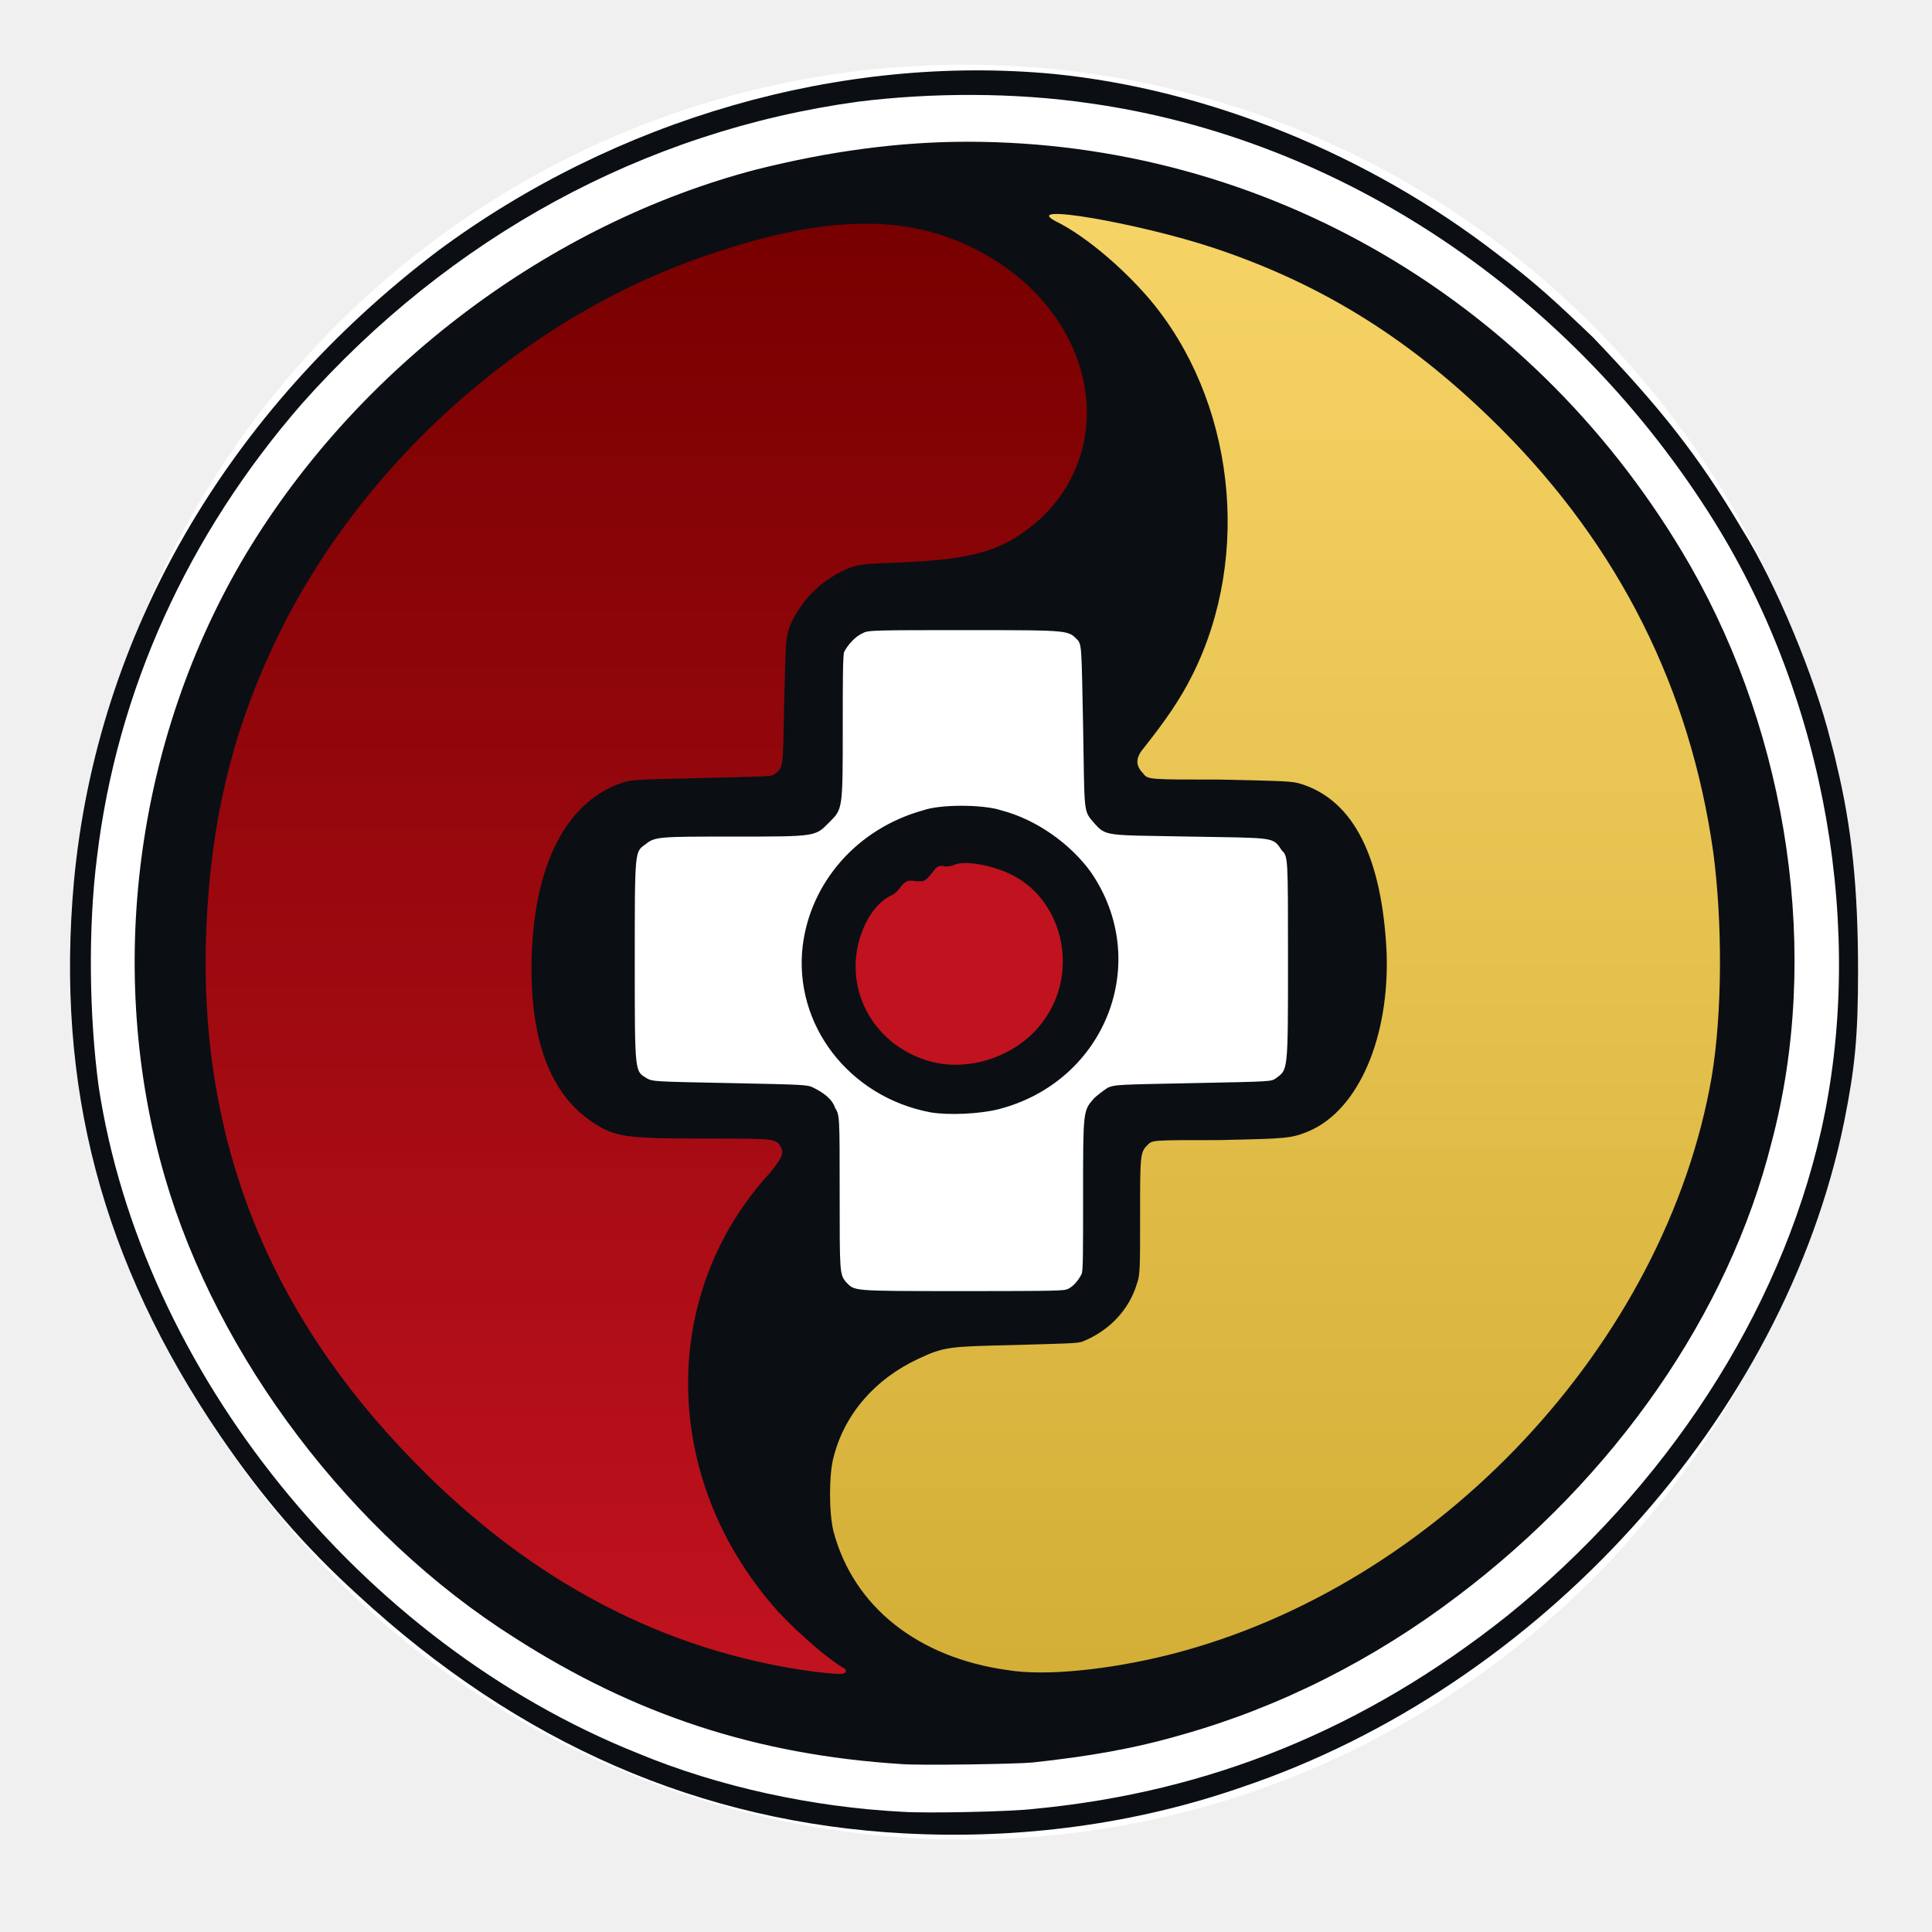
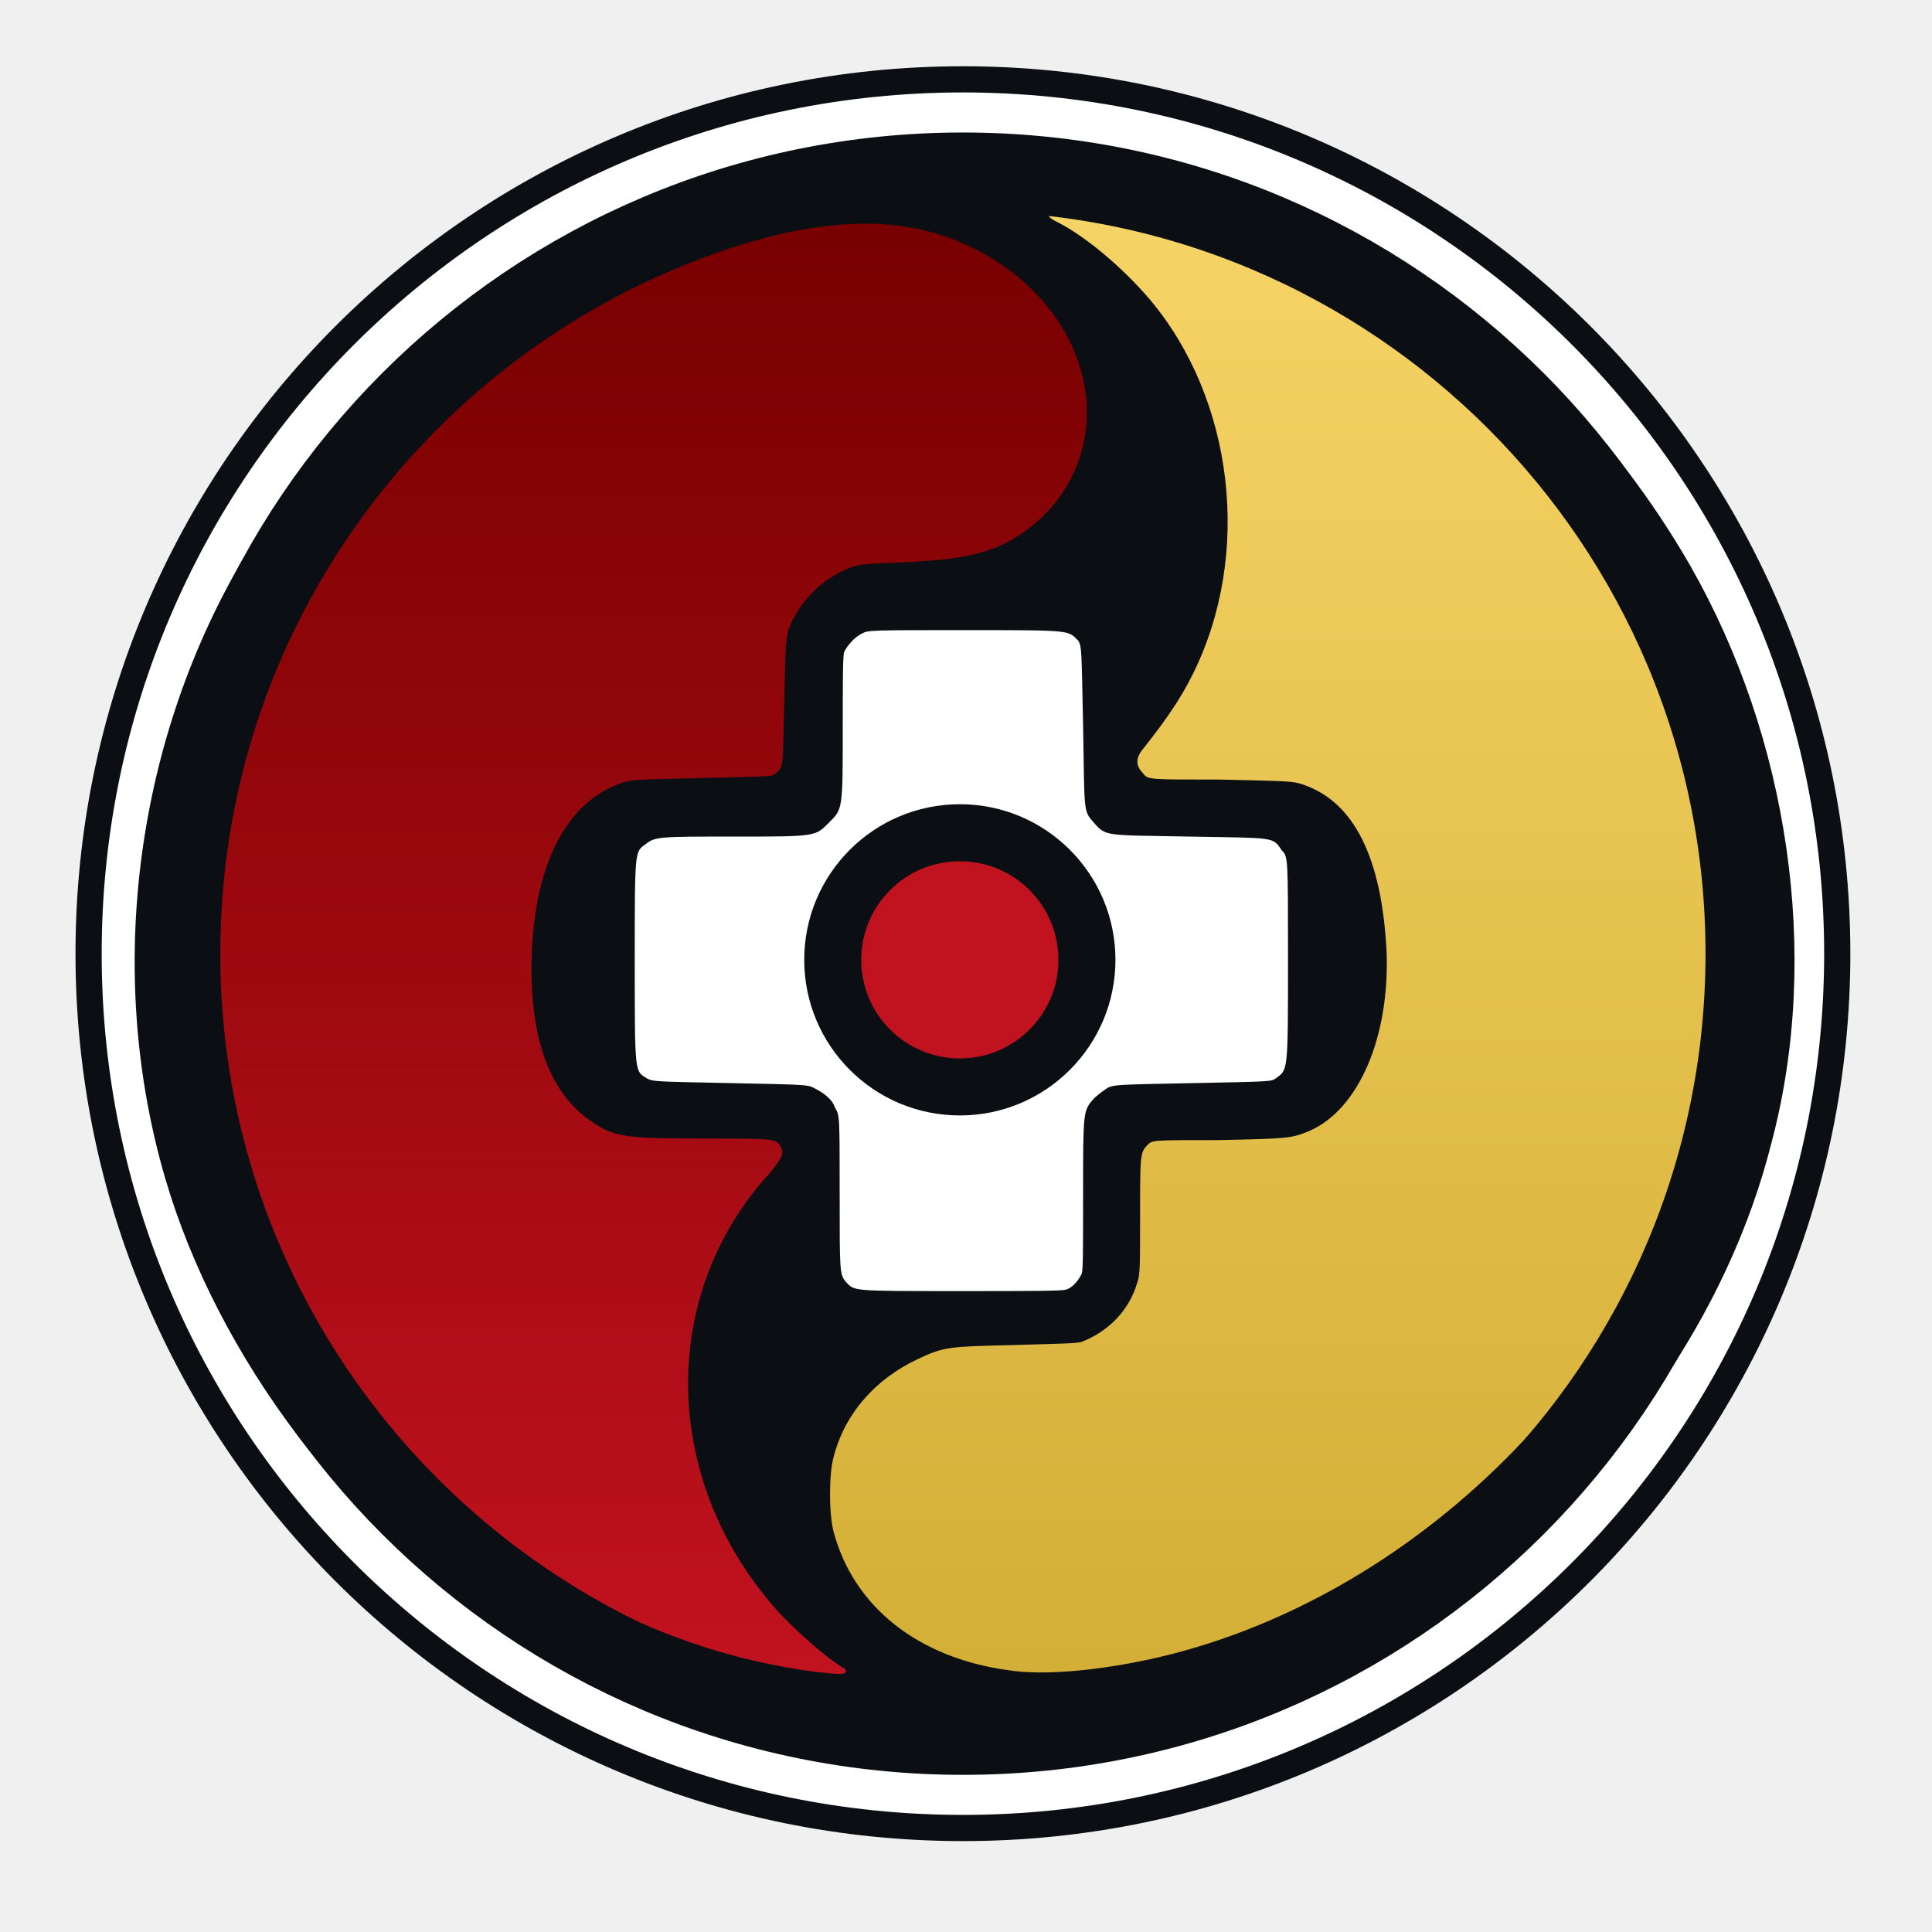
- <svg xmlns="http://www.w3.org/2000/svg" viewBox="0 0 1254 1254" width="1254" height="1254" fill="none" role="img" aria-label="Yamassi Restobar">
+ <svg xmlns="http://www.w3.org/2000/svg" shape-rendering="geometricPrecision" viewBox="0 0 1254 1254" width="1254" height="1254" fill="none" role="img" aria-label="Yamassi Restobar">
  <defs>
    <linearGradient id="ymr-sun" x1="0" y1="0" x2="0" y2="1">
      <stop offset="0" stop-color="#780000" />
      <stop offset="1" stop-color="#C1121F" />
    </linearGradient>
    <linearGradient id="ymr-moon" x1="0" y1="0" x2="0" y2="1">
      <stop offset="0" stop-color="#F6D365" />
      <stop offset="1" stop-color="#D4AF37" />
    </linearGradient>
  </defs>
-   <circle cx="626" cy="618" r="576" fill="#FFFFFF" />
-   <path fill="#0B0F14" fill-rule="evenodd" d="M587 1190C455 1183 337 1132 232 1035C198 1004 171 973 143 932C66 819 36 705 48 572C63 412 147 267 284 163C400 77 546 35 684 48C784 58 888 100 972 165C996 183 1010 196 1034 219C1077 264 1102 295 1131 344C1153 379 1178 440 1188 480C1189 484 1191 491 1192 496C1202 537 1206 577 1206 630C1206 673 1204 693 1197 728C1158 920 999 1095 806 1160C737 1184 662 1194 587 1190ZM672 1174C786 1163 886 1122 978 1049C1081 966 1155 853 1182 734C1211 605 1185 455 1113 339C1021 191 871 90 707 67C659 60 605 60 557 66C418 85 292 154 196 262C122 347 76 448 63 556C57 603 58 660 64 705C92 890 234 1066 414 1138C467 1160 528 1173 586 1176C601 1177 656 1176 672 1174ZM585 1145C491 1139 412 1113 334 1063C228 996 141 881 107 764C68 630 88 479 160 359C233 238 357 145 491 110C539 98 584 92 628 92C821 92 998 195 1097 367C1161 479 1182 620 1150 741C1122 853 1048 959 946 1036C892 1077 831 1108 767 1126C736 1135 707 1140 670 1144C660 1145 596 1146 585 1145ZM692 837C696 836 700 831 702 827C703 825 703 814 703 775C703 721 703 721 710 713C712 711 716 708 719 706C724 704 724 704 775 703C825 702 825 702 828 700C836 694 836 697 836 622C836 556 836 556 832 552C826 543 828 544 772 543C717 542 718 543 710 534C703 526 704 528 703 471C702 420 702 420 700 416C693 409 697 409 626 409C568 409 563 409 560 411C555 413 550 419 548 423C547 424 547 445 547 472C547 526 547 525 538 534C529 543 530 543 476 543C428 543 425 543 419 548C412 553 412 551 412 624C412 698 412 695 420 700C424 702 424 702 474 703C522 704 524 704 528 706C534 709 540 713 542 719C545 724 545 724 545 774C545 826 545 827 549 832C555 838 551 838 623 838C667 838 690 838 692 837ZM604 722C551 712 515 665 521 614C526 573 556 538 599 526C610 522 638 522 650 526C673 532 695 548 708 566C748 624 718 702 648 720C636 723 616 724 604 722Z" />
+   <circle cx="625" cy="619" r="576" fill="#FFFFFF" />
+   <path fill="#0B0F14" fill-rule="evenodd" d="M585 1145C491 1139 412 1113 334 1063C228 996 141 881 107 764C68 630 88 479 160 359C233 238 357 145 491 110C539 98 584 92 628 92C821 92 998 195 1097 367C1161 479 1182 620 1150 741C1122 853 1048 959 946 1036C892 1077 831 1108 767 1126C736 1135 707 1140 670 1144C660 1145 596 1146 585 1145ZM692 837C696 836 700 831 702 827C703 825 703 814 703 775C703 721 703 721 710 713C712 711 716 708 719 706C724 704 724 704 775 703C825 702 825 702 828 700C836 694 836 697 836 622C836 556 836 556 832 552C826 543 828 544 772 543C717 542 718 543 710 534C703 526 704 528 703 471C702 420 702 420 700 416C693 409 697 409 626 409C568 409 563 409 560 411C555 413 550 419 548 423C547 424 547 445 547 472C547 526 547 525 538 534C529 543 530 543 476 543C428 543 425 543 419 548C412 553 412 551 412 624C412 698 412 695 420 700C424 702 424 702 474 703C522 704 524 704 528 706C534 709 540 713 542 719C545 724 545 724 545 774C545 826 545 827 549 832C555 838 551 838 623 838C667 838 690 838 692 837Z" />
  <path fill="url(#ymr-sun)" fill-rule="evenodd" d="M528 1085C432 1072 345 1027 269 949C173 851 128 737 134 601C137 534 150 478 177 420C231 304 338 207 458 166C542 137 599 138 649 171C712 213 724 290 676 336C653 357 633 363 586 365C562 366 560 366 553 368C534 375 519 390 512 408C510 416 510 416 509 456C508 499 509 498 502 503C500 504 496 504 455 505C413 506 410 506 404 508C365 521 344 567 345 634C346 680 359 711 384 728C399 738 405 739 458 739C504 739 504 739 507 745C509 749 507 752 500 761C429 838 429 955 499 1039C511 1054 536 1076 548 1083C549 1083 549 1084 549 1085C548 1087 546 1087 528 1085Z" />
  <path fill="url(#ymr-moon)" fill-rule="evenodd" d="M654 1084C596 1076 554 1043 541 994C538 982 538 957 541 946C548 918 568 895 596 882C613 874 616 874 659 873C692 872 698 872 702 871C720 864 733 850 738 833C740 828 740 822 740 790C740 749 740 748 745 743C748 740 748 740 791 740C836 739 838 739 850 734C882 720 902 673 900 618C897 557 879 520 845 509C839 507 836 507 792 506C745 506 745 506 742 502C737 497 737 492 742 486C757 467 766 454 774 438C813 360 801 259 746 194C728 173 704 153 686 144C660 131 740 145 788 161C860 185 918 222 974 278C1051 355 1097 447 1112 553C1118 598 1118 657 1111 699C1081 872 933 1030 759 1074C719 1084 678 1088 654 1084Z" />
-   <path fill="#C1121F" fill-rule="evenodd" d="M604 689C564 678 544 636 562 599C566 591 572 584 579 581C581 580 584 577 585 575C588 572 589 571 595 572C600 572 600 573 607 564C609 562 610 562 612 562C614 563 616 562 618 562C624 558 642 561 655 567C690 583 701 631 677 663C661 685 630 696 604 689Z" />
+   <circle cx="625" cy="619" r="567.5" fill="none" stroke="#0B0F14" stroke-width="17" />
+   <circle cx="625" cy="619" r="507.5" fill="none" stroke="#0B0F14" stroke-width="51" />
+   <circle cx="623" cy="623" r="101" fill="#0B0F14" />
+   <circle cx="623" cy="623" r="64" fill="#C1121F" />
</svg>
